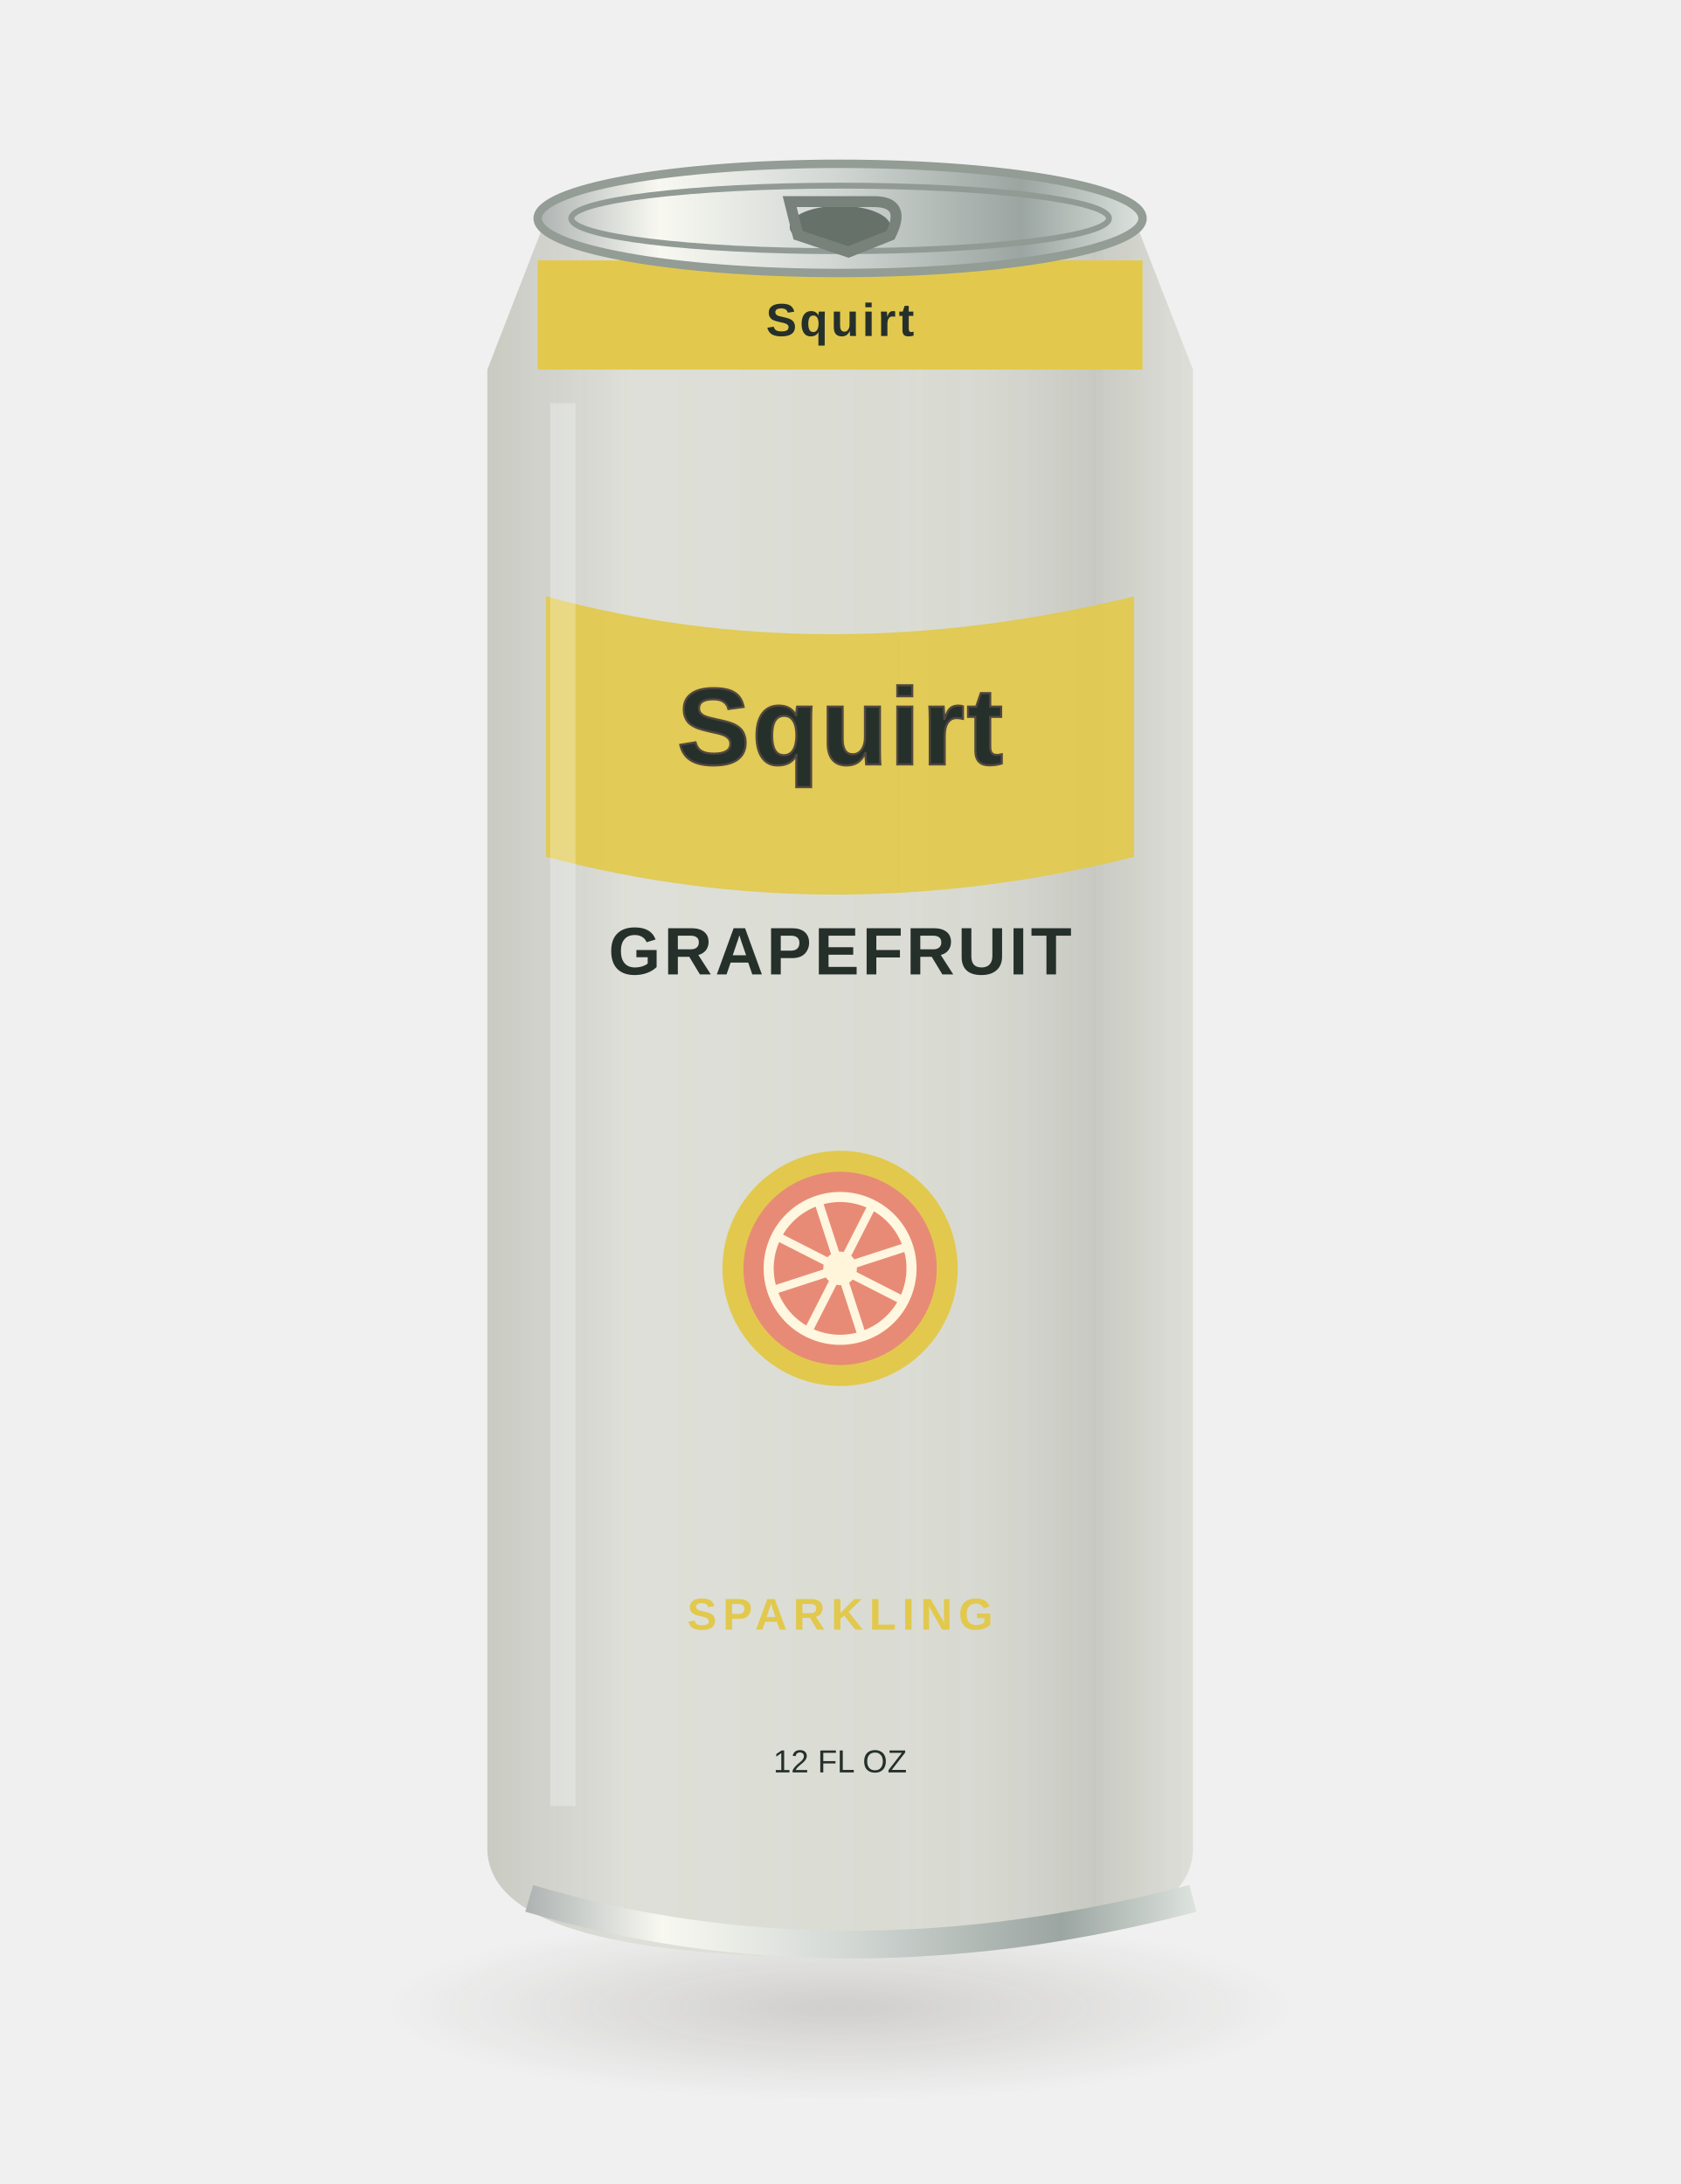
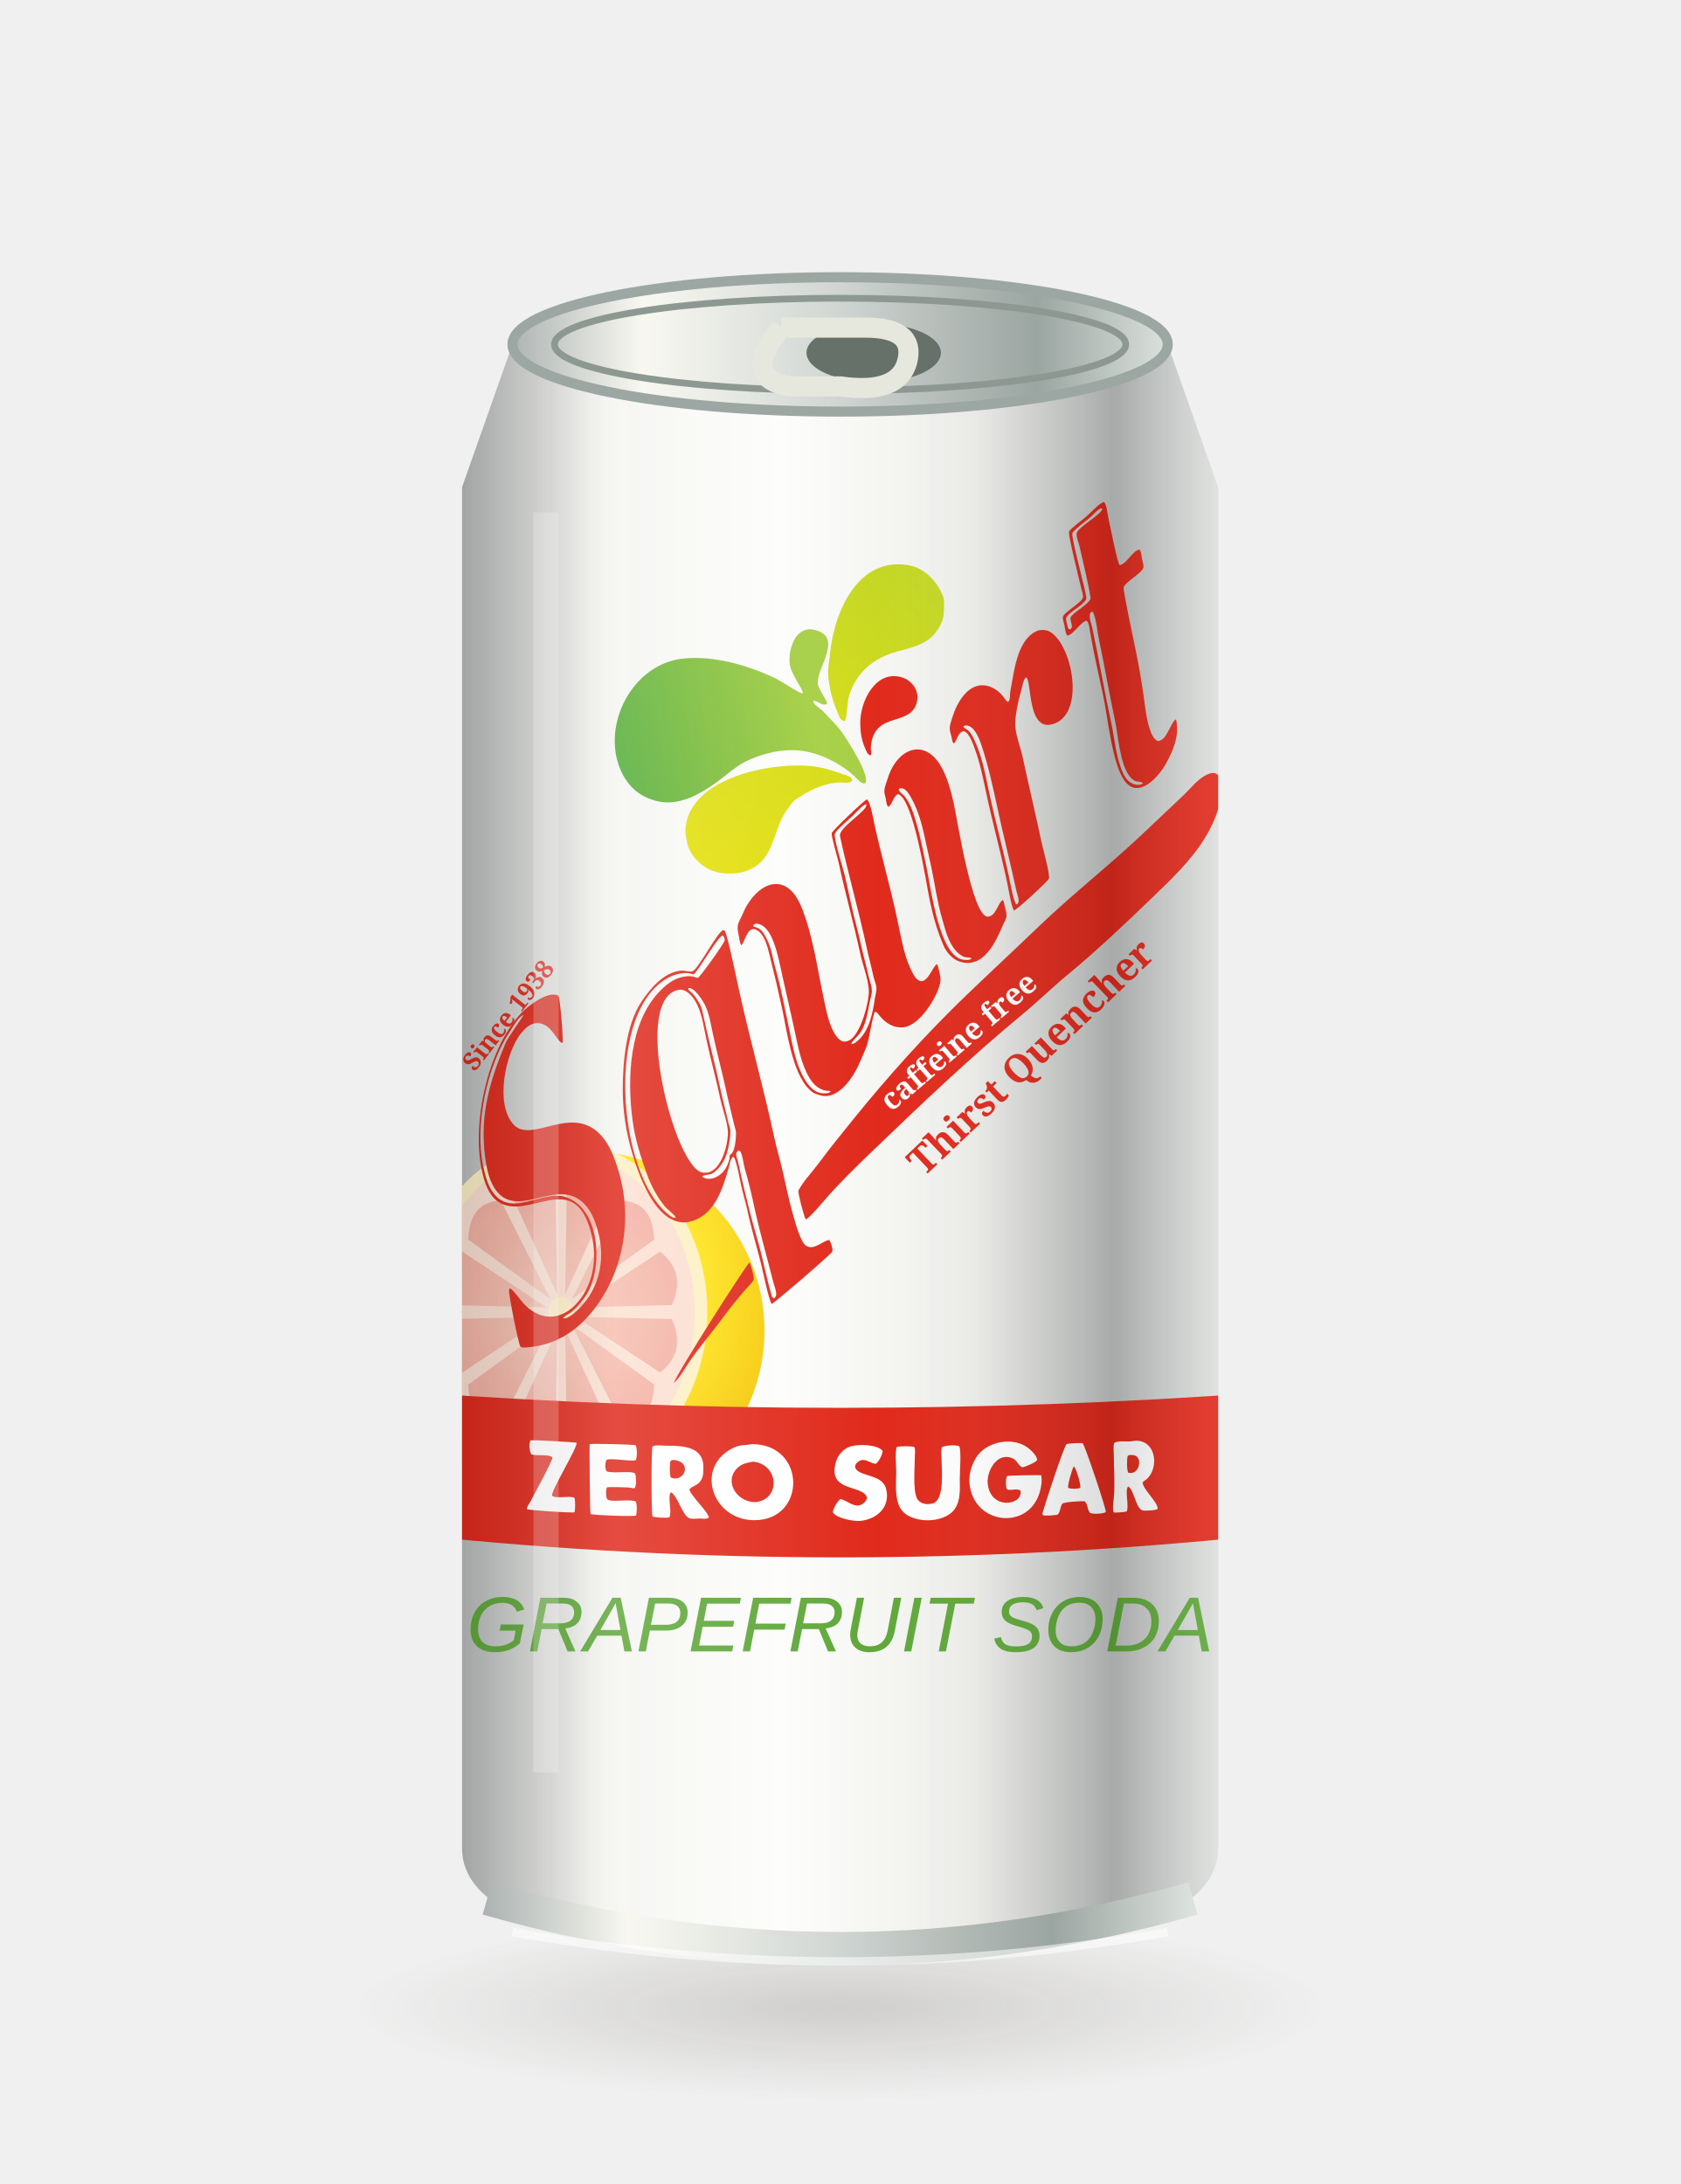
<svg xmlns="http://www.w3.org/2000/svg" viewBox="0 0 200 260" role="img" aria-labelledby="bev-diet-squirt-title">
  <defs>
    <linearGradient id="bev-diet-squirt-metal">
      <stop stop-color="#aeb4b3" />
      <stop offset=".2" stop-color="#f8f8f1" />
      <stop offset=".48" stop-color="#d3d8d5" />
      <stop offset=".8" stop-color="#9ba5a1" />
      <stop offset="1" stop-color="#dce2dd" />
    </linearGradient>
    <linearGradient id="bev-diet-squirt-glass">
      <stop stop-color="#fff" stop-opacity=".65" />
      <stop offset=".18" stop-color="#fff" stop-opacity=".12" />
      <stop offset=".65" stop-color="#fff" stop-opacity=".02" />
      <stop offset="1" stop-color="#75867c" stop-opacity=".35" />
    </linearGradient>
    <linearGradient id="bev-diet-squirt-shade">
      <stop stop-color="#000" stop-opacity=".12" />
      <stop offset=".2" stop-color="#fff" stop-opacity=".16" />
      <stop offset=".55" stop-color="#fff" stop-opacity="0" />
      <stop offset=".86" stop-color="#000" stop-opacity=".14" />
      <stop offset="1" stop-color="#fff" stop-opacity=".09" />
    </linearGradient>
    <radialGradient id="bev-diet-squirt-shadow">
      <stop stop-color="#3c372d" stop-opacity=".18" />
      <stop offset="1" stop-color="#3c372d" stop-opacity="0" />
    </radialGradient>
    <clipPath id="bev-diet-squirt-bodyclip">
-       <path d="M65 26Q100 19 135 26L142 44V220Q142 233 100 233T58 220V44Z" />
+       <path d="M61 41Q100 32 139 41L145 58V220Q145 233 100 233T55 220V58Z" />
    </clipPath>
+     <linearGradient id="bev-diet-squirt-body">
+       <stop stop-color="#b9bcbb" />
+       <stop offset=".17" stop-color="#f3f3f0" />
+       <stop offset=".42" stop-color="#fdfdfb" />
+       <stop offset=".68" stop-color="#eeeeeb" />
+       <stop offset=".87" stop-color="#c2c5c4" />
+       <stop offset="1" stop-color="#dcdedc" />
+     </linearGradient>
+     <linearGradient id="bev-diet-squirt-leaf" gradientUnits="userSpaceOnUse" x1="68" y1="88" x2="96" y2="82">
+       <stop stop-color="#3fa535" />
+       <stop offset=".55" stop-color="#7cbd3a" />
+       <stop offset="1" stop-color="#a6cf44" />
+     </linearGradient>
+     <linearGradient id="bev-diet-squirt-lime" gradientUnits="userSpaceOnUse" x1="84" y1="102" x2="106" y2="66">
+       <stop stop-color="#e3df0b" />
+       <stop offset="1" stop-color="#c3d726" />
+     </linearGradient>
+     <radialGradient id="bev-diet-squirt-peel" gradientUnits="userSpaceOnUse" cx="66" cy="153" r="27">
+       <stop offset=".6" stop-color="#ffe81a" />
+       <stop offset="1" stop-color="#f6c90a" />
+     </radialGradient>
+     <radialGradient id="bev-diet-squirt-flesh" gradientUnits="userSpaceOnUse" cx="66.8" cy="156.2" r="19">
+       <stop stop-color="#f8c9ba" />
+       <stop offset="1" stop-color="#f2aa9d" />
+     </radialGradient>
  </defs>
-   <ellipse cx="100" cy="239" rx="54" ry="11" fill="url(#bev-diet-squirt-shadow)" />
-   <path d="M65 26Q100 19 135 26L142 44V220Q142 233 100 233T58 220V44Z" fill="#dadcd4" />
+   <ellipse cx="100" cy="239" rx="58" ry="11" fill="url(#bev-diet-squirt-shadow)" />
+   <path d="M61 41Q100 32 139 41L145 58V220Q145 233 100 233T55 220V58Z" fill="url(#bev-diet-squirt-body)" />
  <g clip-path="url(#bev-diet-squirt-bodyclip)">
-     <path d="M65 26Q100 19 135 26L142 44V220Q142 233 100 233T58 220V44Z" fill="url(#bev-diet-squirt-shade)" opacity=".63" />
-     <path d="M64 31h72v13H64Z" fill="#e2c94d" />
-     <text x="100" y="40" text-anchor="middle" font-family="Arial,sans-serif" font-size="5.5" fill="#26302b" font-weight="bold" letter-spacing=".35">Squirt</text>
-     <path d="M65 71q33 9 70 0v31q-36 9-70 0Z" fill="#e2c94d" opacity=".93" />
-     <text x="100" y="91" text-anchor="middle" font-family="Arial,sans-serif" font-size="13" fill="#26302b" font-weight="bold" letter-spacing=".25" stroke="#524740" stroke-width=".25">Squirt</text>
-     <text x="100" y="116" text-anchor="middle" font-family="Arial,sans-serif" font-size="8" fill="#26302b" font-weight="bold" letter-spacing=".35">GRAPEFRUIT</text>
-     <g transform="translate(100 151) rotate(-18)">
-       <circle r="14" fill="#e2c94d" />
-       <circle r="11.5" fill="#e88b76" />
-       <circle r="8.5" fill="#e88b76" stroke="#fff7df" stroke-width="1.2" />
-       <path d="M0 0L8 0" stroke="#fff6df" stroke-width="1" />
-       <path d="M0 0L5.657 5.657" stroke="#fff6df" stroke-width="1" />
-       <path d="M0 0L4.898587196589413e-16 8" stroke="#fff6df" stroke-width="1" />
-       <path d="M0 0L-5.657 5.657" stroke="#fff6df" stroke-width="1" />
-       <path d="M0 0L-8 9.797174393178826e-16" stroke="#fff6df" stroke-width="1" />
-       <path d="M0 0L-5.657 -5.657" stroke="#fff6df" stroke-width="1" />
-       <path d="M0 0L-1.4695761589768238e-15 -8" stroke="#fff6df" stroke-width="1" />
-       <path d="M0 0L5.657 -5.657" stroke="#fff6df" stroke-width="1" />
-       <circle r="2" fill="#fff5db" />
+     <circle cx="69.6" cy="158.4" r="21.4" fill="url(#bev-diet-squirt-peel)" />
+     <ellipse cx="66.8" cy="156.2" rx="17.4" ry="20.4" fill="#fdf0c4" />
+     <ellipse cx="66.8" cy="156.2" rx="15.9" ry="18.9" fill="#fbe0d2" />
+     <path d="M68.54 156.76L79.98 157.03Q81.72 161 78.56 163.39ZM68.07 157.73L77.87 164.83Q77.72 169.31 73.99 169.48ZM67.27 158.29L72.79 170.31Q70.8 174.11 67.49 172.02ZM66.33 158.29L66.11 172.02Q62.8 174.11 60.81 170.31ZM65.53 157.73L59.61 169.48Q55.88 169.31 55.73 164.83ZM65.06 156.76L55.04 163.39Q51.88 161 53.62 157.03ZM65.06 155.64L53.62 155.37Q51.88 151.4 55.04 149.01ZM65.53 154.67L55.73 147.57Q55.88 143.09 59.61 142.92ZM66.33 154.11L60.81 142.09Q62.8 138.29 66.11 140.38ZM67.27 154.11L67.49 140.38Q70.8 138.29 72.79 142.09ZM68.07 154.67L73.99 142.92Q77.72 143.09 77.87 147.57ZM68.54 155.64L78.56 149.01Q81.72 151.4 79.98 155.37Z" fill="url(#bev-diet-squirt-flesh)" />
+     <ellipse cx="66.8" cy="156.2" rx="1.5" ry="1.8" fill="#fdf0c4" />
+     <path d="M95.57 82.49C95.42 82.55 95.35 82.52 95.2 82.44C94.07 81.87 93.06 81.08 91.9 80.56C88.67 79.11 84.93 78.04 81.35 78.4C75.76 78.96 72.14 85.2 73.44 90.4C73.87 92.13 74.91 93.83 76.5 94.71C79.62 96.43 82.4 95.16 85.1 93.27C86.43 92.34 87.55 91.19 89.05 90.51C90.97 89.65 93.08 89.14 95.2 89.35C97.48 89.58 99.95 90.82 101.65 92.35C101.98 92.65 102.52 93.42 103 93.23C103.62 92.34 100.87 88.11 100.27 87.25C99.6 86.3 98.73 85.51 97.95 84.65C97.7 84.38 96.69 83.79 96.81 83.43C97.33 83.39 97.94 84.13 98.43 83.79C98.55 83.5 97.42 82.08 97.35 81.4C97.16 79.54 100.36 75.99 97.15 75.03C94.74 74.31 93.82 77.19 94 79C94.12 80.21 95.57 82.03 95.57 82.49Z" fill="url(#bev-diet-squirt-leaf)" />
+     <path d="M101.44 92.95C101.44 92.42 100.71 92.29 100.3 92.15C99.11 91.73 97.85 91.33 96.6 91.2C91.75 90.72 82.2 92.55 81.6 98.55C81.53 99.23 81.72 99.8 81.81 100.45C82.21 101.95 83.57 103.3 85.05 103.74C86.11 104.06 87.48 104.1 88.55 103.78C92.44 102.61 91.77 98.77 93.87 96.15C94.12 95.84 94.31 95.47 94.65 95.23C96.22 94.13 97.81 93.34 99.75 93.15C100.22 93.1 101.13 93.36 101.44 92.95ZM100.55 85.84C100.8 85.65 100.87 83.63 100.99 83.15C101.31 81.89 101.9 80.78 102.79 79.83C103.49 79.09 104.33 78.53 105.25 78.11C107.51 77.09 110.13 77.26 111.63 74.95C112.09 74.24 112.35 73.59 112.35 72.75C112.35 72.18 112.46 71.49 112.24 70.95C111.6 69.35 110.47 68.1 108.85 67.45C102.4 65.73 99.33 72.55 98.8 77.8C98.71 78.73 98.5 79.63 98.6 80.6C98.74 81.96 99.07 83.39 99.64 84.65C99.83 85.08 99.97 85.84 100.55 85.84Z" fill="url(#bev-diet-squirt-lime)" />
+     <path d="M80.22 164.64C80.91 163.99 81.45 163.04 81.97 162.25C83.17 160.46 84.61 158.81 85.9 157.07C86.8 155.84 87.79 154.59 88.8 153.45C89.08 153.13 89.56 152.72 89.72 152.32C89.81 152.12 89.36 150.48 89.22 150.29C88.95 150.38 80.38 163.75 80.22 164.64ZM60.72 153.39C60.65 153.46 60.6 153.46 60.59 153.57C60.54 154.12 61.71 160.03 61.96 160.34C62.36 160.5 62.87 160.39 63.28 160.34C65.97 160.05 68.31 158.65 70.06 156.65C74.06 152.12 75.4 145.52 73.68 139.6C73.21 138 72.64 136.3 71.45 135.06C67.99 131.44 63.31 136.15 61.17 133.91C58.85 131.49 60.17 125.31 62.03 123C62.46 122.47 63.05 121.89 63.77 121.81C65.6 121.61 66.27 124.05 66.95 124.17C67.1 124.02 66.69 118.94 66.47 118.54C65.28 117.87 62.86 119.76 62.09 120.56C58.08 124.73 56.14 133.63 57.35 139.31C57.63 140.61 58.11 142.24 59.28 143.05C62.87 145.5 68.37 138.91 70.37 146.81C70.93 149.03 70.83 151.31 69.87 153.33C68.37 156.49 65.17 158.16 62.35 155.21C62.03 154.88 61.01 153.44 60.72 153.39ZM62.33 120.82C62.34 120.9 60.42 123.6 60.2 124.12C58.31 128.68 57.08 132.71 57.75 137.78C57.93 139.14 58.26 140.78 59.18 141.88C61.9 145.17 66.67 139.81 69.8 143.6C70.52 144.46 70.85 145.45 71.15 146.49C72.22 150.16 71.18 153.99 68.3 156.37C68.04 156.58 67.36 157.08 67.04 156.92C67.21 156.62 67.72 156.44 68 156.21C68.68 155.66 69.24 154.98 69.73 154.26C71.81 151.14 71.55 143.88 67.32 142.5C64.62 141.62 60.99 144.95 58.77 142.08C58.03 141.12 57.75 139.93 57.51 138.79C56.48 133.97 57.98 126.86 60.67 122.84C61.07 122.24 61.64 121.1 62.33 120.82ZM86.11 110.71C85.39 110.95 83.42 114.86 82.54 115.57C82.27 115.79 81.41 115.51 81.04 115.55C78.97 115.78 77.41 117.67 76.34 119.27C74.52 122 74.13 126.44 74.13 129.69C74.13 131.49 74.33 133.37 74.71 135.14C75.39 138.31 77.85 146.76 82.37 145.37C85.15 144.52 86.01 141.48 86.75 139.01C86.86 138.63 86.94 137.94 87.25 137.72C87.36 137.78 87.41 137.78 87.45 137.92C87.8 138.88 87.97 139.97 88.19 140.96C88.43 142.08 88.77 143.19 89.02 144.32C89.53 146.74 90.32 149.12 90.84 151.54C90.96 152.08 91.61 155.02 91.86 155.23C92.25 155.08 98.92 149.32 99.06 149.02C99.19 148.73 98.89 147.83 98.7 147.61C97.83 147.76 96.83 148.97 95.87 148.24C94.9 147.51 93.62 141.51 93.31 140.06C92.97 138.46 92.48 136.88 92.13 135.27C90.85 129.28 89.15 123.37 87.86 117.37C87.67 116.49 86.58 111.19 86.26 110.81C86.21 110.75 86.17 110.75 86.11 110.71ZM87.93 136.98C88.1 137.03 88.14 137.08 88.21 137.25C88.45 137.86 88.49 138.55 88.67 139.18C89.07 140.54 89.41 141.95 89.71 143.34C90.38 146.5 91.29 149.62 92.08 152.75C92.21 153.27 92.69 154.24 92.13 154.56C91.92 154.49 91.89 154.37 91.83 154.15C91.2 151.99 90.8 149.77 90.17 147.61C89.29 144.57 88.52 141.43 87.86 138.34C87.76 137.88 87.37 137.21 87.93 136.98ZM81.05 117.81C81.99 117.92 82.65 118.88 83.02 119.67C83.59 120.9 83.79 122.36 84.07 123.67C84.59 126.12 85.26 128.53 85.78 130.98C86.03 132.11 86.65 133.76 86.65 134.86C86.65 136.37 85.76 139.84 83.76 139.6C80.37 139.61 74.88 118.21 81.05 117.81ZM81.94 117.62C82.68 117.53 83.7 119.17 83.97 119.76C84.45 120.79 84.63 122.03 84.87 123.13C85.37 125.47 86 127.78 86.5 130.12C86.76 131.35 87.09 132.55 87.36 133.77C87.43 134.13 87.61 134.52 87.61 134.89C87.61 135.58 87.52 136.59 87.19 137.21C87.11 137.35 86.93 137.41 86.86 137.56C86.81 137.69 86.86 137.86 86.82 138C86.59 138.95 86.07 139.79 85.13 140.18C84.66 140.38 83.99 140.43 83.58 140.07C83.74 139.83 84.45 139.89 84.74 139.72C85.32 139.41 85.69 138.91 86.04 138.38C86.61 137.52 86.94 135.7 86.94 134.67C86.94 134.3 86.75 133.91 86.68 133.55C86.42 132.37 86.09 131.2 85.84 130.02C85.15 126.78 84.28 123.56 83.59 120.31C83.44 119.63 82.94 118.87 82.5 118.34C82.35 118.15 82.1 118.03 81.97 117.83C81.9 117.73 81.93 117.71 81.94 117.62ZM86.03 111.36C86.17 111.51 86.32 111.76 86.25 111.98C86.12 112.42 83.42 116.2 83.08 116.41C82.87 116.43 82.8 116.33 82.6 116.28C82.08 116.14 81.41 116.24 80.91 116.39C79.98 116.67 79.16 117.35 78.51 118.03C74.89 121.79 74.63 128.39 75.3 133.39C75.59 135.62 76.28 137.78 77.05 139.9C77.52 141.19 78.28 142.58 79.15 143.64C79.4 143.93 80.39 144.7 80.44 144.94C80.19 145.04 79.92 144.85 79.7 144.69C73.4 139.94 71.88 119.82 79.93 116.21C80.54 115.93 81.2 115.82 81.88 115.84C82.14 115.84 82.35 116.01 82.61 115.97C83.33 115.27 85.43 111.51 86.03 111.36ZM88.26 112.53C88.7 112.1 89.01 109.88 90.27 110.84C91.05 111.42 91.38 112.78 91.6 113.67C92.15 115.85 92.66 118.03 93.13 120.22C93.71 122.94 94.39 128.43 96.79 130.07C97.02 130.23 97.35 130.29 97.61 130.38C98.86 130.78 99.98 129.94 100.76 129.06C101.92 127.74 102.48 126.17 103.15 124.58C103.44 123.87 103.89 120.69 104.17 120.43C104.43 120.5 104.53 120.72 104.7 120.92C105.45 121.83 106.39 122.42 107.57 122.29C109.46 122.09 111.58 118.72 111.92 116.98C112.01 116.49 111.89 116.04 111.77 115.56C111.71 115.31 111.68 114.96 111.5 114.77C110.98 115.21 110.5 116.78 109.68 116.8C109 116.81 108.55 115.66 108.32 115.18C107.56 113.55 107.15 111.02 106.76 109.24C105.97 105.52 104.89 101.86 104.09 98.14C103.97 97.59 103.6 95.4 103.19 95.17C102.87 95.26 99.07 98.89 99.01 99.17C98.93 99.58 99.7 102.08 99.83 102.69C100.6 106.32 101.62 109.91 102.4 113.53C102.69 114.89 103.35 116.51 103.42 117.86C103.48 119.33 102.49 122.8 101.32 123.7C100.7 124.18 100.12 124.08 99.63 123.46C98.65 122.19 98.34 120.2 98.01 118.68C97.26 115.16 96.78 111.43 95.43 108.06C93.56 103.36 89.91 105.18 88.41 108.8C88.22 109.25 87.93 109.67 87.83 110.15C87.74 110.63 87.89 111.1 87.97 111.57C88.02 111.86 88.07 112.32 88.26 112.53ZM98.88 129.91C98.73 130.16 98.37 130.16 98.08 130.16C96.73 130.19 95.87 128.78 95.37 127.7C94.63 126.11 94.32 124.31 93.96 122.61C93.43 120.15 92.99 117.62 92.29 115.21C91.99 114.19 91.88 113.1 91.43 112.13C91.18 111.59 90.87 110.9 90.35 110.55C90.13 110.4 89.83 110.41 89.63 110.22C89.79 109.92 90.15 109.92 90.45 110.04C91.34 110.38 91.84 111.47 92.14 112.3C92.6 113.56 92.86 114.93 93.14 116.23C93.61 118.41 94.14 120.58 94.6 122.76C95.01 124.65 95.36 126.68 96.38 128.37C96.79 129.06 97.44 129.66 98.24 129.83C98.46 129.88 98.67 129.82 98.88 129.91ZM103.12 95.75C103.41 96.45 99.77 98.51 99.99 99.55C100.94 103.97 102.2 108.32 103.15 112.75C103.4 113.93 103.73 115.1 103.98 116.28C104.08 116.73 104.33 117.25 104.33 117.7C104.33 118.06 104.2 118.44 104.15 118.79C103.9 120.55 103.48 122.76 102.05 123.94C101.86 124.1 101.57 124.34 101.32 124.26C101.42 123.94 102.15 123.33 102.39 122.96C103.08 121.93 103.26 120.62 103.49 119.43C103.58 118.96 103.78 118.47 103.78 117.98C103.78 117.38 103.5 116.73 103.37 116.14C103.11 114.91 102.75 113.7 102.48 112.47C102.12 110.77 101.62 109.09 101.26 107.39C100.94 105.91 100.63 104.38 100.2 102.93C100.02 102.3 99.27 99.79 99.37 99.29C99.45 98.86 101.19 97.45 101.58 97.04C101.86 96.75 102.79 95.72 103.12 95.75ZM105.74 96.06C106.24 95.73 106.3 94.83 106.89 94.52C108.78 95.14 110.25 105.23 110.7 107.32C111.08 109.13 111.59 110.9 112.33 112.6C112.66 113.37 113.41 114.21 114.22 114.47C117.06 115.4 118.53 112.16 119.39 110.1C119.54 109.74 119.81 109.4 119.81 108.98C119.81 108.6 119.67 108.18 119.58 107.82C119.52 107.58 119.52 107.34 119.37 107.14C118.78 107.45 118.55 109.15 117.55 109.12C115.74 109.08 113.96 97.67 113.56 95.8C113.28 94.49 112.91 93.08 112.34 91.86C110.35 87.59 106.78 88.94 105.64 92.76C105.49 93.25 105.27 93.71 105.27 94.24C105.27 94.52 105.39 94.81 105.44 95.09C105.49 95.4 105.52 95.85 105.74 96.06ZM115.67 114.1C115.43 114.33 115.02 114.3 114.69 114.26C111.8 113.91 110.81 105.72 110.31 103.37C109.93 101.58 109.6 99.76 109.08 98C108.77 96.92 108.41 95.74 107.71 94.84C107.5 94.57 106.96 94.25 106.98 93.94C107.08 93.89 107.14 93.84 107.27 93.84C107.88 93.82 108.34 94.75 108.58 95.2C109.29 96.55 109.7 97.97 110.02 99.44C110.28 100.68 110.57 101.91 110.84 103.14C111.28 105.23 111.55 107.33 112.15 109.4C112.53 110.69 112.88 112.24 113.84 113.25C114.1 113.52 114.48 113.83 114.84 113.93C115.11 114.01 115.46 113.94 115.67 114.1ZM103.65 89.92C103.78 89.66 103.66 89.37 103.66 89.08C103.66 88.29 103.93 87.37 104.46 86.77C105.74 85.32 108.46 85.86 109.09 83.77C109.23 83.27 109.26 82.85 109.11 82.34C108.89 81.58 108.18 80.9 107.43 80.66C104.31 79.64 102.4 83.4 102.4 86.04C102.4 87.09 102.53 88.05 102.96 89.03C103.1 89.35 103.25 89.88 103.65 89.92ZM95.92 145.17C96.34 145.03 97.97 143.08 98.37 142.62C100.06 140.71 101.92 138.89 103.76 137.12C109.54 131.57 115.38 125.98 121.57 120.87C123.44 119.33 125.18 117.62 127.04 116.08C130.49 113.23 133.76 110.13 136.98 107.03C139.33 104.77 141.82 102.44 143.51 99.62C144.63 97.76 145.65 95.29 145.26 93.04C145.18 92.6 145.08 92.22 144.63 92.04C144.18 91.96 143.76 92.15 143.38 92.37C142.41 92.94 141.7 93.89 140.9 94.65C139.44 96.05 137.95 97.42 136.49 98.82C132.32 102.82 127.73 106.37 123.56 110.38C120.74 113.09 117.87 115.75 115.05 118.46C110.24 123.08 105.73 128.11 101.52 133.31C100.14 135.02 98.75 136.73 97.45 138.49C96.67 139.55 95.67 140.55 95.05 141.71C94.93 141.92 95.72 144.93 95.92 145.17ZM119.99 83.57C119.72 83.42 119.56 83.09 119.36 82.85C118.88 82.27 118.21 81.8 117.48 81.64C115.24 81.15 113.87 83.72 113.35 85.44C113.23 85.83 113.05 86.3 113.05 86.71C113.05 87.06 113.2 87.42 113.27 87.76C113.33 88.02 113.33 88.37 113.55 88.51C113.97 88.06 113.98 87.21 114.71 87.04C115.41 87.22 115.84 88.63 116.07 89.24C116.66 90.85 117.01 92.62 117.37 94.29C118.13 97.88 119.11 101.42 119.87 105C120.01 105.62 120.39 108.03 120.7 108.39C121.04 108.32 124.85 104.83 124.87 104.57C124.94 103.84 124.16 101.12 123.97 100.22C123.26 96.87 122.46 93.53 121.74 90.18C121.48 88.98 120.97 87.73 120.86 86.52C120.76 85.41 121.23 83.3 121.55 82.23C121.68 81.79 121.78 80.89 122.15 80.63C122.86 81.04 122.21 87.6 125.68 86.07C129.06 84.58 127.67 77.05 125.13 75.3C124.57 74.92 123.83 74.9 123.27 75.19C121.01 76.35 120.7 80.08 120.26 82.32C120.19 82.7 120.29 83.33 119.99 83.57ZM121.02 107.68C120.68 107.57 120.24 105.02 120.13 104.51C119.42 101.16 118.49 97.84 117.77 94.48C117.33 92.45 116.95 90.17 116.06 88.27C115.86 87.84 115.63 87.35 115.29 87C115.11 86.81 114.76 86.71 114.66 86.5C114.87 86.31 115.03 86.33 115.3 86.42C116.08 86.68 116.59 87.98 116.82 88.69C117.63 91.14 118.2 93.7 118.74 96.23C119.44 99.53 120.29 102.81 121 106.11C121.1 106.58 121.5 107.38 121.02 107.68ZM127.03 75.66C127.77 75.6 128.57 74.07 129.35 73.88C129.66 74.2 129.69 74.87 129.77 75.31C130.2 77.8 130.78 80.3 131.31 82.78C131.87 85.38 132.38 90.91 133.85 92.94C135.53 95.27 138.01 92.37 138.83 90.84C139.58 89.44 140.23 88.01 140.09 86.39C140.06 86.14 140.1 85.83 139.94 85.64C139.27 86.14 138.86 88.27 137.79 88.21C137.3 87.98 137.03 87.31 136.87 86.82C136.5 85.71 136.35 84.5 136.2 83.35C135.91 81.18 135.52 78.95 135.06 76.8C134.89 75.99 133.67 70.26 133.75 69.92C133.9 69.3 136.02 68.19 136.11 67.54C136.15 67.22 135.99 66.83 135.93 66.52C135.87 66.16 135.86 65.68 135.62 65.41C134.7 65.67 134.2 67.05 133.28 67.29C133.02 67.09 132.07 62.27 131.91 61.55C131.8 61.01 131.77 60.17 131.41 59.75C130.78 59.95 129.77 61.12 129.21 61.58C128.86 61.87 127.39 62.96 127.25 63.29C127.11 63.64 128.51 69.14 128.69 69.98C128.76 70.3 128.98 70.82 128.9 71.14C128.74 71.79 126.6 72.9 126.52 73.45C126.48 73.75 126.64 74.13 126.7 74.42C126.78 74.81 126.81 75.32 127.03 75.66ZM129.95 72.82C130.06 72.85 130.1 72.84 130.16 72.98C130.55 74.01 130.62 75.27 130.86 76.35C131.52 79.48 132.05 82.63 132.72 85.76C133.12 87.62 133.29 90.9 134.46 92.42C135.13 93.28 135.44 92.88 136.07 93.22C135.87 93.44 135.45 93.47 135.14 93.4C134.47 93.26 133.99 92.69 133.7 92.08C132.84 90.23 132.72 88.14 132.3 86.19C131.48 82.37 130.82 78.52 130.01 74.7C129.9 74.2 129.43 73.11 129.95 72.82ZM131.22 60.53C131.21 61.22 128.3 62.75 128.16 63.47C128.08 63.9 128.4 64.57 128.49 65C128.65 65.72 129.93 71.08 129.8 71.32C129.41 72.04 128.12 72.68 127.55 73.33C127.12 73.8 127.99 74.58 127.36 74.94C127.11 74.86 127.1 74.67 127.05 74.42C126.99 74.18 126.84 73.76 126.93 73.53C127.23 72.81 129.41 71.87 129.31 71.1C129.16 69.99 127.48 63.94 127.65 63.47C127.76 63.14 129.46 61.86 129.83 61.55C130.13 61.3 130.83 60.41 131.22 60.53Z" fill="#e02a1c" fill-rule="evenodd" />
+     <g transform="translate(61.3 121.5) rotate(-52)">
+       <text x="0" y="0" text-anchor="middle" font-family="Arial,sans-serif" font-size="3" fill="#e02a1c" style="font-family:Georgia,serif;font-weight:bold" textLength="14.9" lengthAdjust="spacingAndGlyphs">Since 1938</text>
    </g>
-     <text x="100" y="194" text-anchor="middle" font-family="Arial,sans-serif" font-size="5.3" fill="#e2c94d" font-weight="bold" letter-spacing=".7">SPARKLING</text>
-     <text x="100" y="211" text-anchor="middle" font-family="Arial,sans-serif" font-size="3.8" fill="#26302b">12 FL OZ</text>
-     <path d="M67 48V215" stroke="#fff" stroke-opacity=".28" stroke-width="3" />
+     <g transform="translate(114.9 124.9) rotate(-40.5)">
+       <text x="0" y="0" text-anchor="middle" font-family="Arial,sans-serif" font-size="3.6" fill="#fff" style="font-family:Georgia,serif;font-weight:bold" textLength="27" lengthAdjust="spacingAndGlyphs">caffeine free</text>
+     </g>
+     <g transform="translate(123.8 127) rotate(-43.5)">
+       <text x="0" y="0" text-anchor="middle" font-family="Arial,sans-serif" font-size="4.6" fill="#e02a1c" style="font-family:Georgia,serif;font-weight:bold" textLength="50" lengthAdjust="spacingAndGlyphs">Thirst Quencher</text>
+     </g>
+     <path d="M50 165.8Q100 169.4 150 165.8V182.8Q100 188 50 182.8Z" fill="#e02a1c" />
+     <g fill="#fff" fill-rule="evenodd">
+       <path transform="translate(65.68 180.18) scale(0.61 0.88) translate(-4.97 0)" d="M0.81 -9.89C0.48 -9.41 0.59 -8.46 0.97 -8C2.08 -7.75 4.41 -8.07 5.11 -7.6C5.11 -7.08 1.42 -2.47 0.76 -1.56C0.53 -1.26 0.06 -0.92 0.14 -0.58C0.45 -0.45 9 -0.04 9.41 -0.17C9.57 -0.7 9.58 -1.58 9.41 -2.11C8.4 -2.48 6.06 -1.94 5.02 -2.4C4.76 -3.04 9.96 -8.84 9.82 -9.57C9.7 -9.64 1.17 -9.99 0.81 -9.89Z" />
+       <path transform="translate(73 180.53) scale(0.72 0.88) translate(-4 0)" d="M0.1 -9.78C0.04 -9.68 0.14 -0.49 0.23 -0.33C0.71 -0.16 7.4 0.04 7.78 -0.13C7.9 -0.59 7.96 -1.58 7.73 -2.01C6.66 -2.42 3.87 -1.86 3.02 -2.3C2.76 -2.63 2.75 -3.59 2.96 -3.94C3.27 -4.01 6.22 -3.95 6.7 -3.91C7.01 -3.88 7.24 -3.77 7.55 -3.84C7.86 -4.16 7.79 -5.45 7.6 -5.82C6.9 -6.23 3.91 -5.76 2.89 -6.11C2.62 -6.43 2.63 -7.33 2.89 -7.65C3.5 -7.96 7.08 -7.37 7.73 -7.63C7.95 -8.03 7.95 -9.21 7.73 -9.61C7.36 -9.76 0.28 -9.88 0.1 -9.78Z" />
+       <path transform="translate(81.05 180.82) scale(0.81 0.88) translate(-4.25 0)" d="M0.08 -9.82C-0.11 -9.46 -0.11 -0.7 0.08 -0.33C0.47 -0.18 2.19 -0.07 2.57 -0.23C2.98 -1.01 2.24 -3.01 2.78 -3.6C3.67 -3.24 4.46 -0.6 5.36 -0.15C5.79 0.07 6.52 -0.05 6.99 -0.05C7.39 -0.05 8.04 0.06 8.35 -0.16C8.3 -0.97 5.63 -3.15 5.5 -4.01C6.05 -4.55 6.77 -4.48 7.26 -5.31C7.58 -5.85 7.55 -6.44 7.55 -7.03C7.55 -9.84 4.39 -9.9 2.13 -9.9C1.54 -9.9 0.63 -10.04 0.08 -9.82ZM2.78 -5.59C2.56 -5.88 2.58 -7.52 2.74 -7.85C3.01 -8.03 3.32 -7.98 3.64 -7.91C5.9 -7.39 4.61 -4.88 2.78 -5.59Z" />
+       <path transform="translate(89.64 181.02) scale(0.86 0.88) translate(-5.64 0)" d="M5.5 -10.34C4.38 -10.13 3.85 -10.34 2.69 -9.73C-2.43 -7.08 0.03 -0.05 5.82 -0.05C13.06 -0.05 13.03 -10.34 5.5 -10.34ZM5.39 -7.94C5.77 -8.01 6.33 -7.87 6.68 -7.72C9.38 -6.53 8.99 -2.7 5.93 -2.5C3.11 -2.5 1.39 -5.76 3.88 -7.43C4.36 -7.75 4.86 -7.8 5.39 -7.94Z" />
+       <path transform="translate(102.34 181.1) scale(0.88 0.88) translate(-3.7 0)" d="M4.68 -3.18C4.64 -2.88 4.49 -2.7 4.27 -2.5C3.21 -1.49 2.05 -2.82 1.09 -3.01C0.71 -2.76 0.06 -1.66 0.06 -1.2C0.59 -0.38 2.87 0.04 3.8 -0.05C6.15 -0.29 7.96 -2.07 7.22 -4.53C6.64 -6.44 3.34 -6.02 3.07 -7.34C3.07 -7.64 3.2 -7.82 3.44 -8.01C4.36 -8.75 5.07 -7.78 5.89 -7.78C6.26 -8.02 6.82 -9.09 6.79 -9.53C6.02 -10.44 3.39 -10.45 2.34 -10.08C1.46 -9.77 0.75 -8.95 0.49 -8.07C-0.79 -3.82 4.18 -5.04 4.68 -3.18Z" />
+       <path transform="translate(110.49 181.01) scale(0.86 0.88) translate(-4.43 0)" d="M6.34 -9.93C6.17 -9.57 6.26 -9.04 6.26 -8.65C6.26 -7.22 6.8 -2.82 5.08 -2.32C4.29 -2.09 3.27 -2.21 2.86 -3.02C2.29 -4.14 2.58 -7.33 2.58 -8.7C2.58 -9.08 2.67 -9.58 2.51 -9.93C2.17 -10.08 0.41 -10.08 0.07 -9.93C-0.17 -9.4 0 -7.26 0 -6.56C0 -5.01 -0.23 -3.25 0.48 -1.82C1.66 0.51 6.58 0.53 8.06 -1.51C8.96 -2.74 8.8 -4.25 8.8 -5.68C8.8 -6.54 9.03 -9.41 8.73 -10.03C8.19 -10.27 6.85 -10.16 6.34 -9.93Z" />
+       <path transform="translate(119.75 180.79) scale(0.8 0.88) translate(-5.43 0)" d="M10.66 -5.86C10.51 -5.93 5.84 -5.85 5.6 -5.76C5.35 -5.43 5.37 -4.35 5.56 -3.98C6.15 -3.73 7.05 -4.15 7.58 -3.79C8.05 -1.82 3.11 -1.06 2.71 -4.74C2.52 -6.53 4.22 -9.16 6.51 -8.11C7.08 -7.86 7.31 -7.13 7.85 -6.94C8.29 -6.99 9.85 -7.6 10.08 -7.92C10 -8.45 9.53 -8.89 9.12 -9.25C7.12 -11.02 3.61 -10.66 1.71 -9.06C0.53 -8.06 -0.16 -6.22 0 -4.74C0.59 0.89 8.95 1.68 10.5 -3.75C10.69 -4.39 10.83 -5.21 10.66 -5.86Z" />
+       <path transform="translate(127.92 180.49) scale(0.71 0.88) translate(-5.41 0)" d="M4.06 -9.76C3.59 -9.4 0.41 -1.56 0.04 -0.47C-0.01 -0.33 0.02 -0.25 0.08 -0.13C0.4 0 2.16 -0.11 2.56 -0.2C3.03 -0.59 2.96 -1.23 3.33 -1.67C3.54 -1.91 6.65 -2.07 7.09 -2C7.68 -1.6 7.48 -0.83 8.02 -0.41C8.73 -0.26 9.96 -0.29 10.64 -0.54C10.74 -0.89 7.15 -9.55 6.76 -9.85C6.37 -9.94 4.5 -9.83 4.06 -9.76ZM5.28 -6.73C5.62 -6.6 6.53 -4.13 6.35 -3.82C5.88 -3.66 4.79 -3.66 4.33 -3.82C4.17 -4.11 5 -6.45 5.28 -6.73Z" />
+       <path transform="translate(135.21 180.13) scale(0.59 0.88) translate(-4.59 0)" d="M0.24 -9.51C-0.04 -9.06 0.14 -8.31 0.14 -7.81C0.14 -5.95 0.4 -3.99 0.14 -2.14C0.06 -1.53 -0.08 -0.93 0 -0.31C0.01 -0.2 0.07 -0.17 0.16 -0.09C0.46 -0.03 2.43 -0.13 2.74 -0.23C3.26 -1.01 2.31 -3.01 3.01 -3.6C4.18 -3.23 4.52 -0.82 5.78 -0.41C6.19 -0.27 6.94 -0.36 7.4 -0.36C7.8 -0.36 8.72 -0.42 8.99 -0.58C8.99 -1.5 6.14 -3.11 5.94 -4.11C6.09 -4.35 6.38 -4.37 6.66 -4.53C7.36 -4.93 7.75 -5.38 8.02 -5.94C8.78 -7.51 7.89 -9.6 4.99 -9.79C4.35 -9.83 3.76 -9.69 3.14 -9.69C2.2 -9.69 1.07 -9.79 0.24 -9.51ZM3.07 -5.46C2.72 -5.7 2.74 -7.41 2.95 -7.75C3.23 -7.88 3.48 -7.86 3.83 -7.86C6.19 -7.86 5.4 -5.04 3.07 -5.46Z" />
+     </g>
+     <text x="100" y="196.6" text-anchor="middle" font-family="Arial,sans-serif" font-size="9.3" fill="#5fa83a" font-style="italic" textLength="68.4" lengthAdjust="spacingAndGlyphs">GRAPEFRUIT SODA</text>
+     <path d="M61 41Q100 32 139 41L145 58V220Q145 233 100 233T55 220V58Z" fill="url(#bev-diet-squirt-shade)" />
+     <path d="M65 61V211" fill="none" stroke="#fff" stroke-opacity=".21" stroke-width="3" />
  </g>
-   <ellipse cx="100" cy="26" rx="36" ry="6.5" fill="url(#bev-diet-squirt-metal)" stroke="#939c95" />
-   <ellipse cx="100" cy="26" rx="32" ry="3.9" fill="none" stroke="#919a94" stroke-width=".7" />
-   <ellipse cx="100" cy="27" rx="6" ry="2.5" fill="#66716a" />
-   <path d="M94 24h10q4 0 2 4l-5 2-6-2Z" fill="none" stroke="#78817a" stroke-width="1.3" />
-   <path d="M63 226q37 11 79 0" fill="none" stroke="url(#bev-diet-squirt-metal)" stroke-width="3.3" />
+   <ellipse cx="100" cy="41" rx="39" ry="8" fill="url(#bev-diet-squirt-metal)" stroke="#9ca7a4" stroke-width="1.2" />
+   <ellipse cx="100" cy="41" rx="34" ry="5.5" fill="none" stroke="#8d9892" stroke-width=".8" />
+   <ellipse cx="104" cy="42" rx="8" ry="3.5" fill="#657169" />
+   <path d="M93 39h10q6 0 5 4t-8 3h-6q-6-1-1-7" fill="none" stroke="#e6e8de" stroke-width="2.4" />
+   <path d="M58 226q42 12 84 0" fill="none" stroke="url(#bev-diet-squirt-metal)" stroke-width="4" />
+   <path d="M61 230q39 7 78 0" fill="none" stroke="#fff" stroke-opacity=".55" stroke-width="1" />
</svg>
